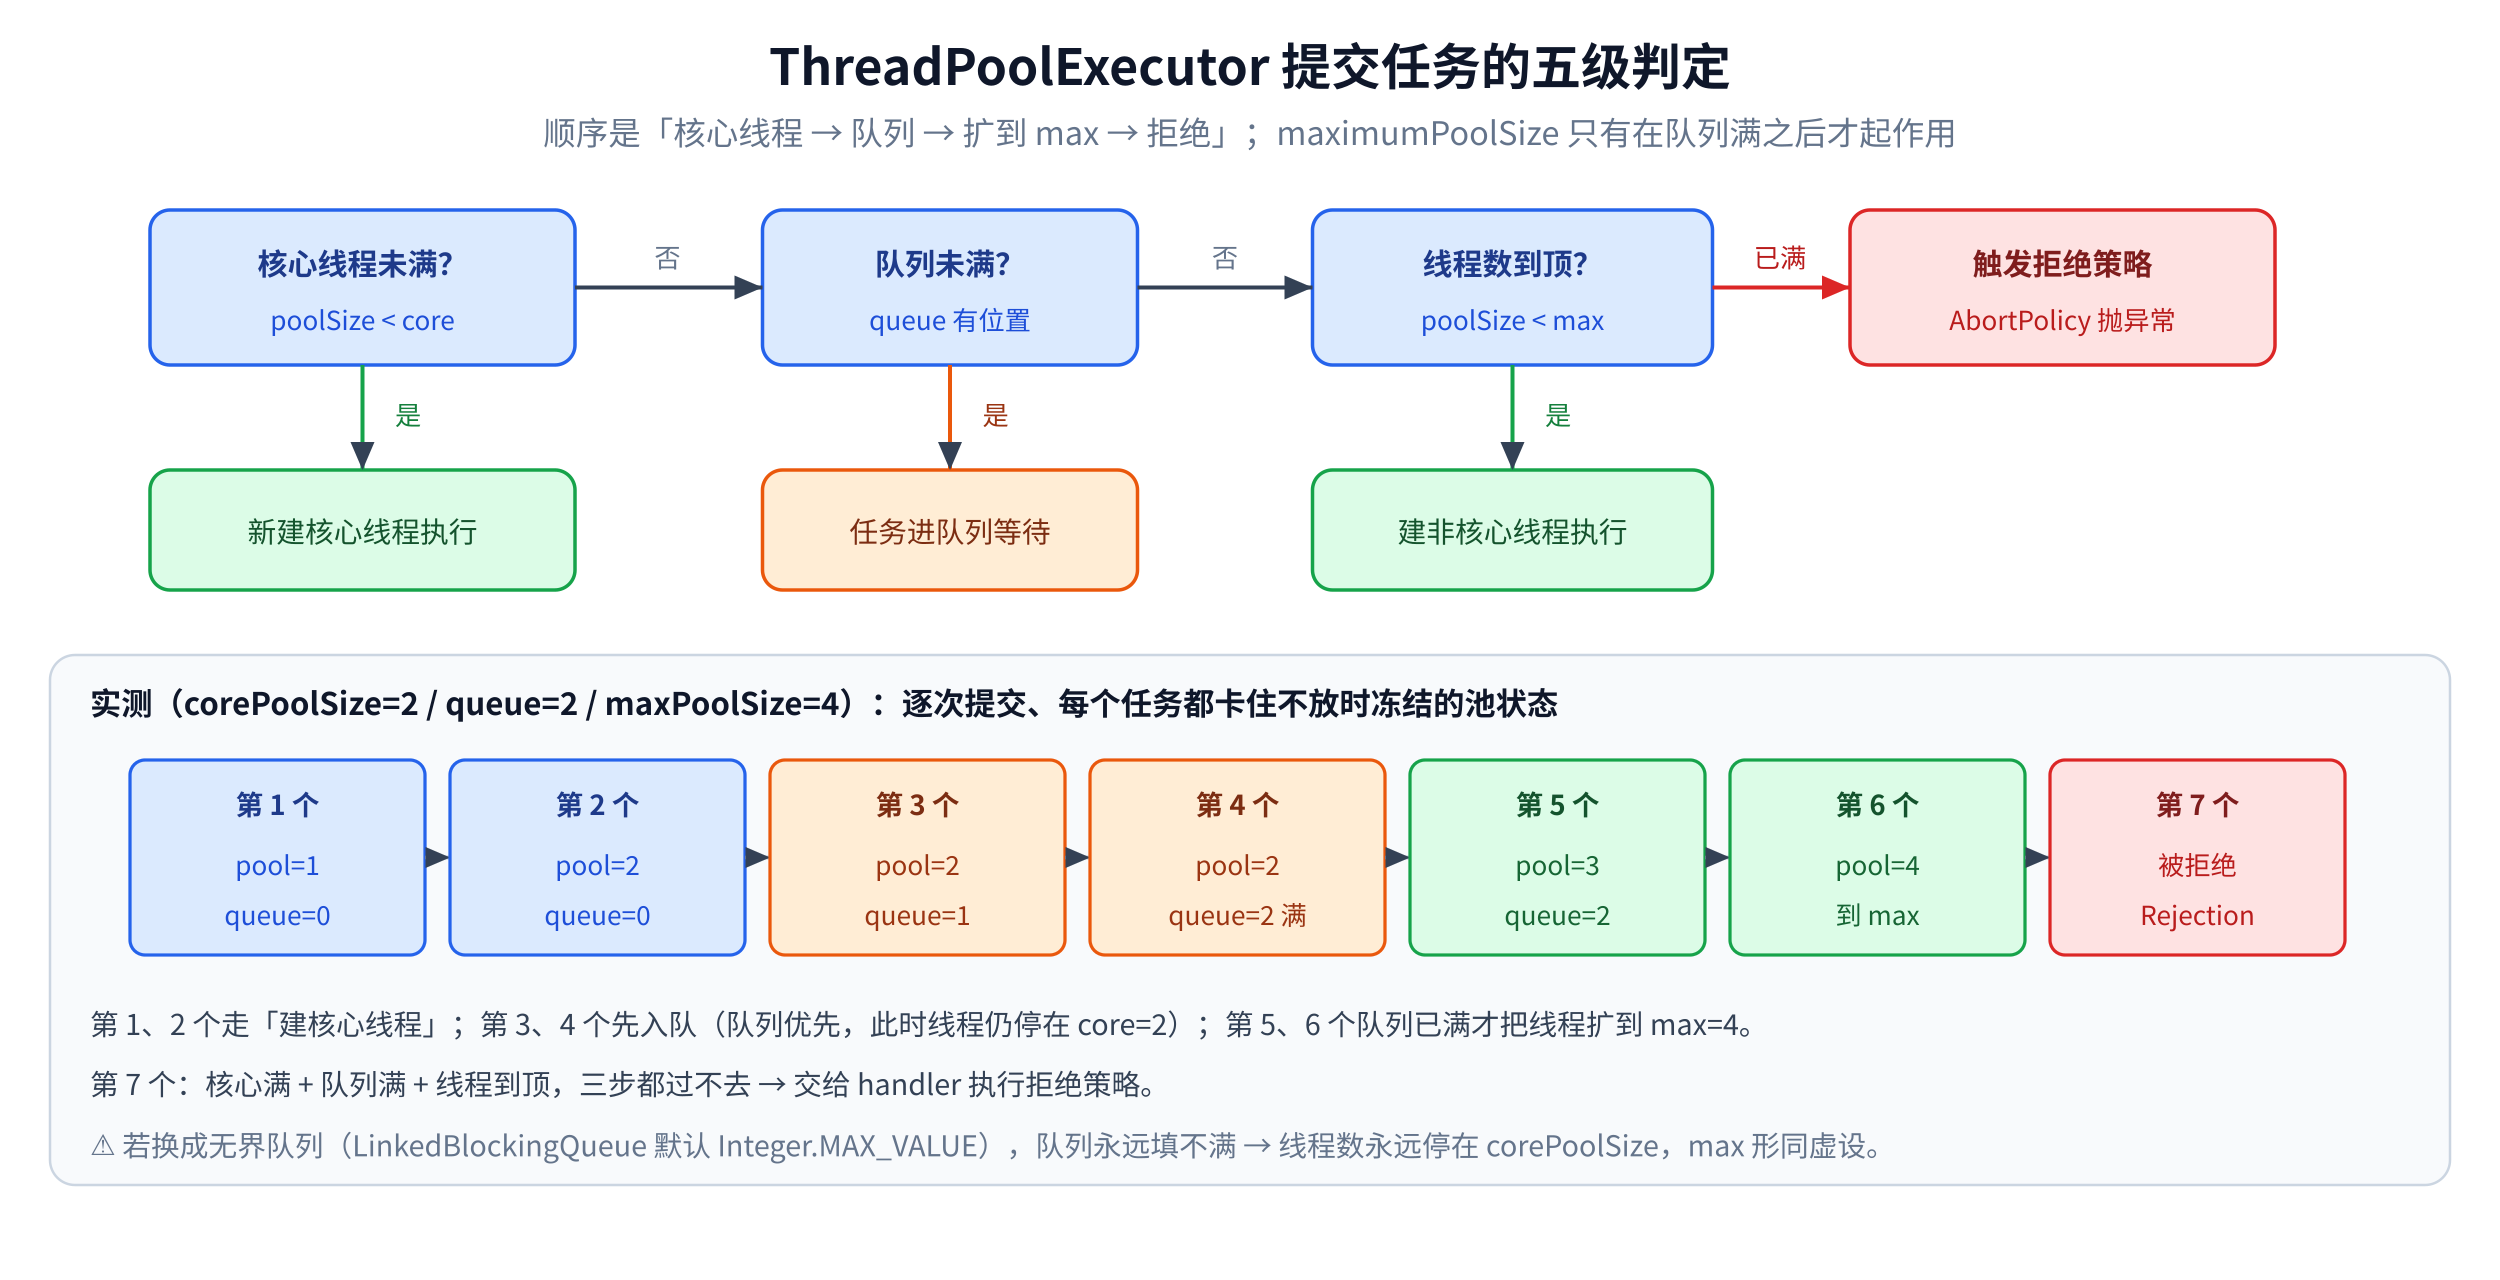
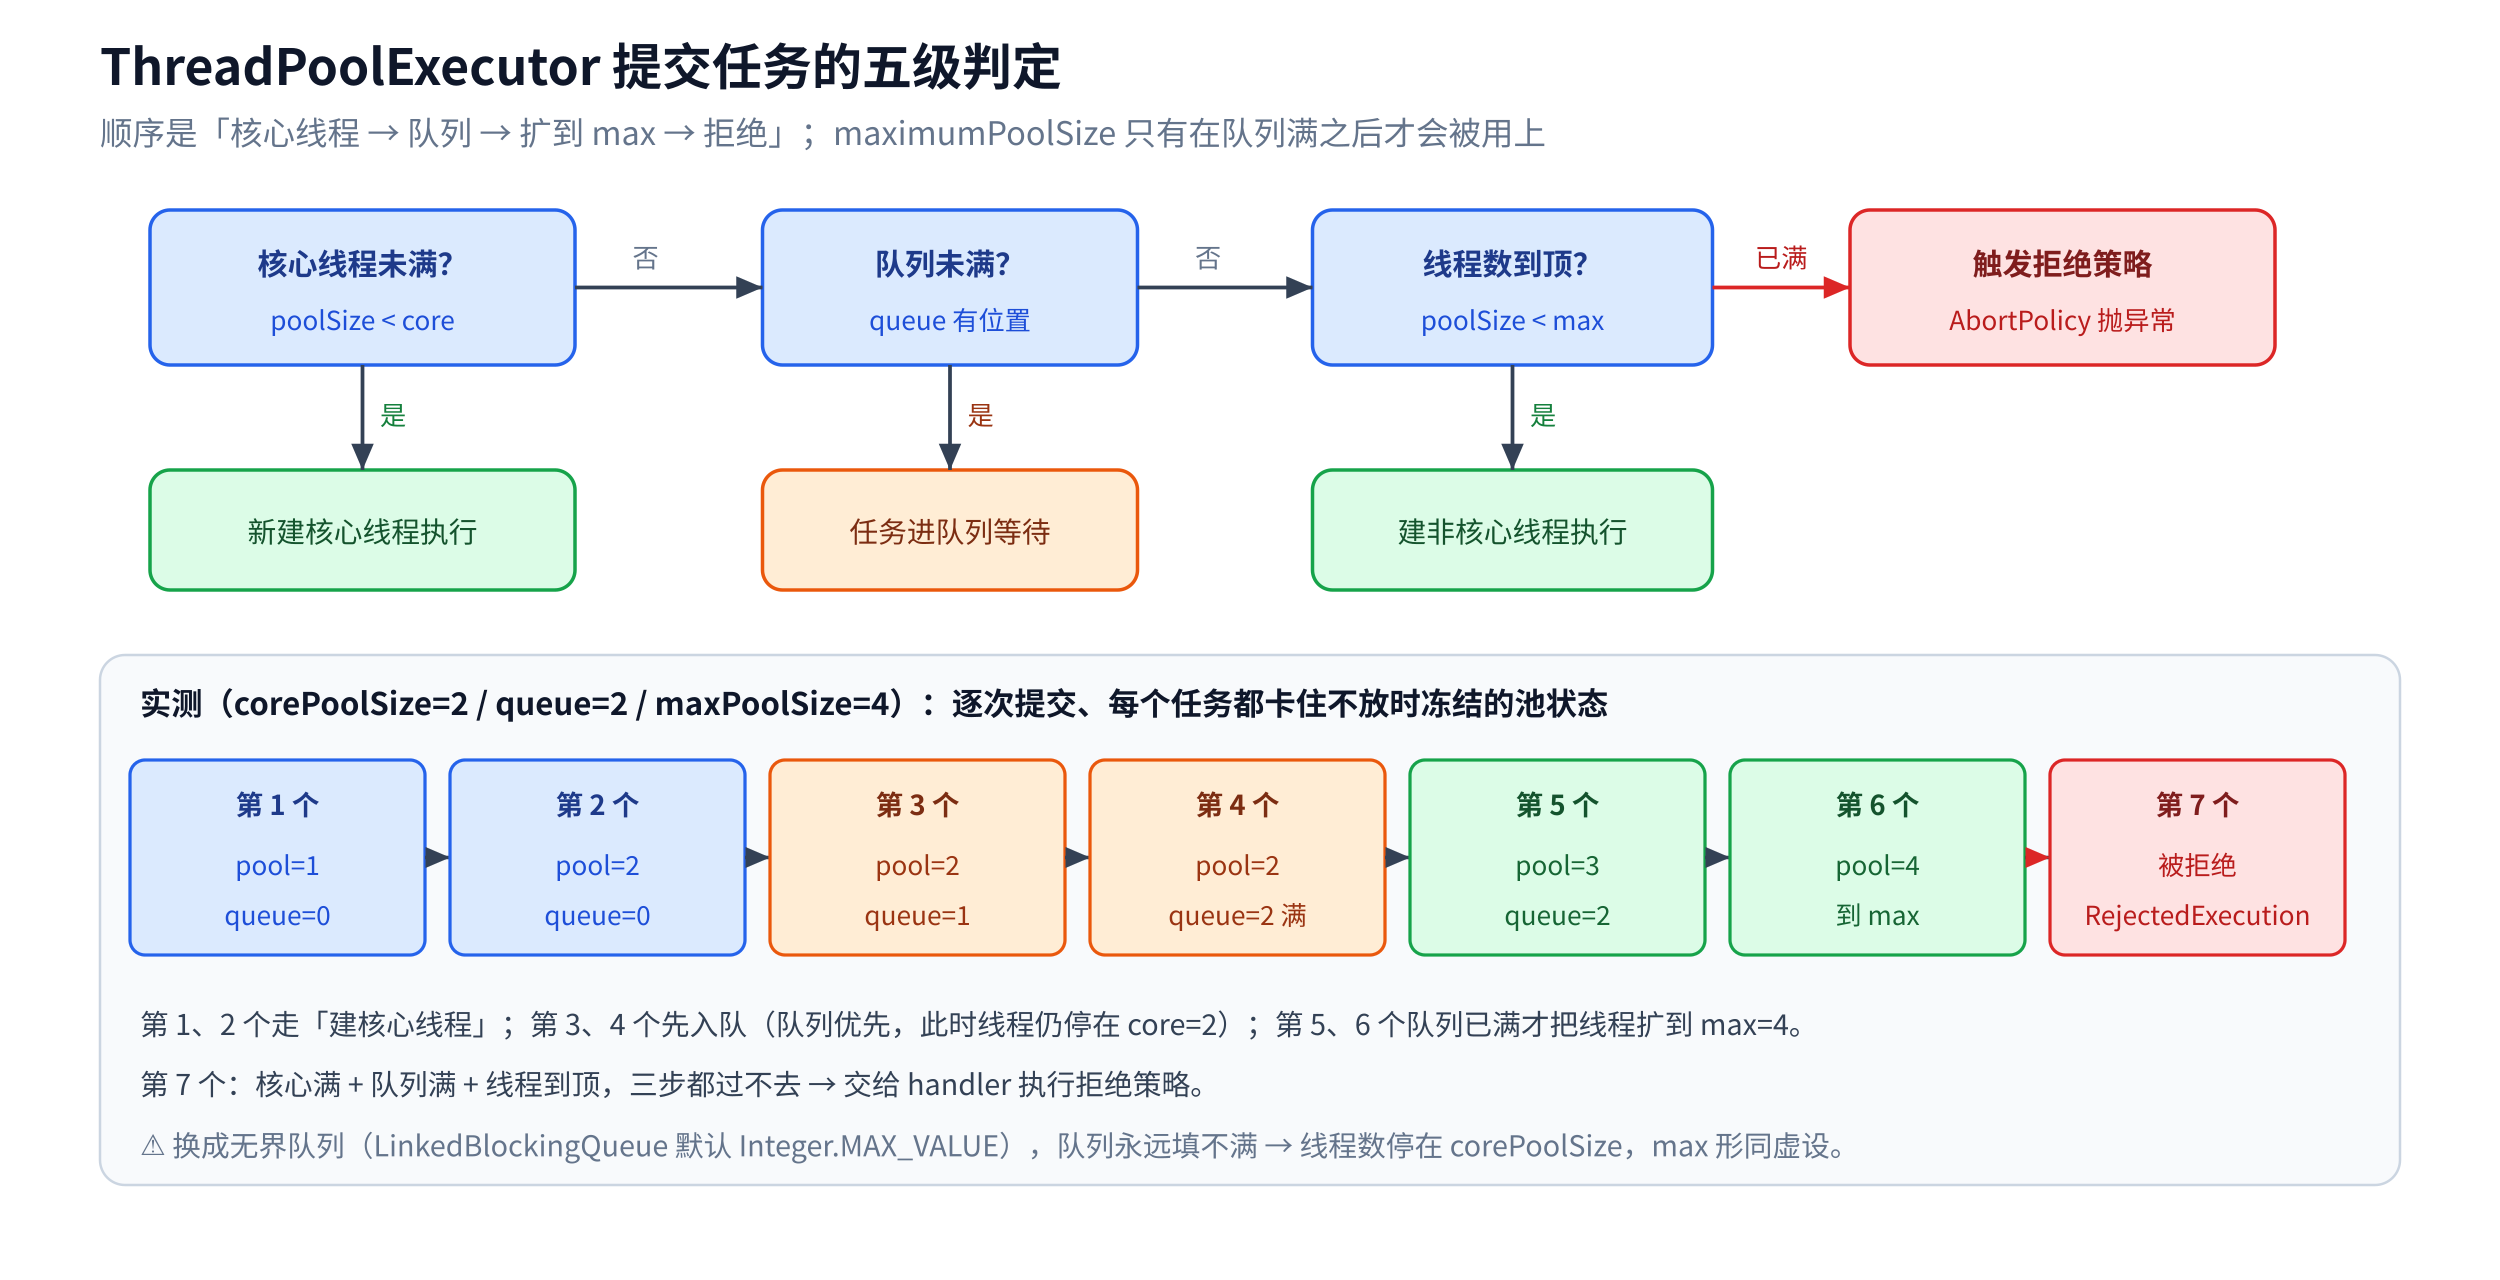
- <svg xmlns="http://www.w3.org/2000/svg" viewBox="0 0 1000 512" width="1000" height="512" font-family="Microsoft YaHei, PingFang SC, Noto Sans CJK SC, sans-serif">
+ <svg xmlns="http://www.w3.org/2000/svg" width="1000" height="512" viewBox="0 0 1000 512" font-family="Microsoft YaHei, PingFang SC, Noto Sans CJK SC, sans-serif">
+   <rect width="1000" height="512" fill="#ffffff" />
  <defs>
-     <marker id="t1" markerWidth="9" markerHeight="9" refX="7" refY="3" orient="auto">
+     <marker id="arTP" viewBox="0 0 7 6" refX="7" refY="3" markerWidth="7" markerHeight="6" orient="auto">
      <path d="M0,0 L7,3 L0,6 Z" fill="#334155" />
    </marker>
-     <marker id="t2" markerWidth="9" markerHeight="9" refX="7" refY="3" orient="auto">
+     <marker id="arTPR" viewBox="0 0 7 6" refX="7" refY="3" markerWidth="7" markerHeight="6" orient="auto">
      <path d="M0,0 L7,3 L0,6 Z" fill="#dc2626" />
    </marker>
  </defs>
-   <rect x="0" y="0" width="1000" height="512" fill="#ffffff" />
-   <text x="500" y="34" text-anchor="middle" font-size="20" font-weight="bold" fill="#0f172a">ThreadPoolExecutor 提交任务的五级判定</text>
-   <text x="500" y="58" text-anchor="middle" font-size="13" fill="#64748b">顺序是「核心线程 → 队列 → 扩到 max → 拒绝」；maximumPoolSize 只有在队列满之后才起作用</text>
+   <text x="40" y="34" font-size="20" font-weight="bold" fill="#0f172a">ThreadPoolExecutor 提交任务的五级判定</text>
+   <text x="40" y="58" font-size="13" fill="#64748b">顺序是「核心线程 → 队列 → 扩到 max → 拒绝」；maximumPoolSize 只有在队列满之后才会被用上</text>
  <rect x="60" y="84" width="170" height="62" rx="8" fill="#dbeafe" stroke="#2563eb" stroke-width="1.4" />
  <text x="145" y="110" text-anchor="middle" font-size="12" font-weight="bold" fill="#1e3a8a">核心线程未满？</text>
  <text x="145" y="132" text-anchor="middle" font-size="10.5" fill="#1d4ed8">poolSize &lt; core</text>
  <rect x="305" y="84" width="150" height="62" rx="8" fill="#dbeafe" stroke="#2563eb" stroke-width="1.4" />
  <text x="380" y="110" text-anchor="middle" font-size="12" font-weight="bold" fill="#1e3a8a">队列未满？</text>
  <text x="380" y="132" text-anchor="middle" font-size="10.5" fill="#1d4ed8">queue 有位置</text>
  <rect x="525" y="84" width="160" height="62" rx="8" fill="#dbeafe" stroke="#2563eb" stroke-width="1.4" />
  <text x="605" y="110" text-anchor="middle" font-size="12" font-weight="bold" fill="#1e3a8a">线程数到顶？</text>
  <text x="605" y="132" text-anchor="middle" font-size="10.5" fill="#1d4ed8">poolSize &lt; max</text>
  <rect x="740" y="84" width="170" height="62" rx="8" fill="#fee2e2" stroke="#dc2626" stroke-width="1.4" />
  <text x="825" y="110" text-anchor="middle" font-size="12" font-weight="bold" fill="#7f1d1d">触发拒绝策略</text>
  <text x="825" y="132" text-anchor="middle" font-size="10.5" fill="#b91c1c">AbortPolicy 抛异常</text>
-   <line x1="230" y1="115" x2="305" y2="115" stroke="#334155" stroke-width="1.6" marker-end="url(#t1)" />
-   <text x="267" y="107" text-anchor="middle" font-size="10.5" fill="#64748b">否</text>
-   <line x1="455" y1="115" x2="525" y2="115" stroke="#334155" stroke-width="1.6" marker-end="url(#t1)" />
-   <text x="490" y="107" text-anchor="middle" font-size="10.5" fill="#64748b">否</text>
-   <line x1="685" y1="115" x2="740" y2="115" stroke="#dc2626" stroke-width="1.6" marker-end="url(#t2)" />
-   <text x="712" y="107" text-anchor="middle" font-size="10.5" fill="#b91c1c">已满</text>
+   <line x1="230" y1="115" x2="305" y2="115" stroke="#334155" stroke-width="1.5" marker-end="url(#arTP)" />
+   <text x="253" y="107" font-size="10.5" fill="#64748b">否</text>
+   <line x1="455" y1="115" x2="525" y2="115" stroke="#334155" stroke-width="1.5" marker-end="url(#arTP)" />
+   <text x="478" y="107" font-size="10.5" fill="#64748b">否</text>
+   <line x1="685" y1="115" x2="740" y2="115" stroke="#dc2626" stroke-width="1.5" marker-end="url(#arTPR)" />
+   <text x="702" y="107" font-size="10.5" fill="#b91c1c">已满</text>
  <rect x="60" y="188" width="170" height="48" rx="8" fill="#dcfce7" stroke="#16a34a" stroke-width="1.4" />
  <text x="145" y="217" text-anchor="middle" font-size="11.5" fill="#14532d">新建核心线程执行</text>
  <rect x="305" y="188" width="150" height="48" rx="8" fill="#ffedd5" stroke="#ea580c" stroke-width="1.4" />
  <text x="380" y="217" text-anchor="middle" font-size="11.5" fill="#7c2d12">任务进队列等待</text>
  <rect x="525" y="188" width="160" height="48" rx="8" fill="#dcfce7" stroke="#16a34a" stroke-width="1.4" />
  <text x="605" y="217" text-anchor="middle" font-size="11.5" fill="#14532d">建非核心线程执行</text>
-   <line x1="145" y1="146" x2="145" y2="188" stroke="#16a34a" stroke-width="1.6" marker-end="url(#t1)" />
-   <text x="158" y="170" font-size="10.5" fill="#15803d">是</text>
-   <line x1="380" y1="146" x2="380" y2="188" stroke="#ea580c" stroke-width="1.6" marker-end="url(#t1)" />
-   <text x="393" y="170" font-size="10.5" fill="#9a3412">是</text>
-   <line x1="605" y1="146" x2="605" y2="188" stroke="#16a34a" stroke-width="1.6" marker-end="url(#t1)" />
-   <text x="618" y="170" font-size="10.5" fill="#15803d">是</text>
-   <rect x="20" y="262" width="960" height="212" rx="10" fill="#f8fafc" stroke="#cbd5e1" stroke-width="1" />
-   <text x="36" y="286" font-size="12.5" font-weight="bold" fill="#0f172a">实测（corePoolSize=2 / queue=2 / maxPoolSize=4）：逐次提交、每个任务都卡住不放时冻结的池状态</text>
+   <line x1="145" y1="146" x2="145" y2="188" stroke="#334155" stroke-width="1.5" marker-end="url(#arTP)" />
+   <text x="152" y="170" font-size="10.5" fill="#15803d">是</text>
+   <line x1="380" y1="146" x2="380" y2="188" stroke="#334155" stroke-width="1.5" marker-end="url(#arTP)" />
+   <text x="387" y="170" font-size="10.5" fill="#9a3412">是</text>
+   <line x1="605" y1="146" x2="605" y2="188" stroke="#334155" stroke-width="1.5" marker-end="url(#arTP)" />
+   <text x="612" y="170" font-size="10.5" fill="#15803d">是</text>
+   <rect x="40" y="262" width="920" height="212" rx="10" fill="#f8fafc" stroke="#cbd5e1" stroke-width="1" />
+   <text x="56" y="286" font-size="12.5" font-weight="bold" fill="#0f172a">实测（corePoolSize=2 / queue=2 / maxPoolSize=4）：逐次提交、每个任务都卡住不放时冻结的池状态</text>
  <rect x="52" y="304" width="118" height="78" rx="6" fill="#dbeafe" stroke="#2563eb" stroke-width="1.3" />
  <text x="111" y="326" text-anchor="middle" font-size="11" font-weight="bold" fill="#1e3a8a">第 1 个</text>
  <text x="111" y="350" text-anchor="middle" font-size="10.5" fill="#1d4ed8">pool=1</text>
  <text x="111" y="370" text-anchor="middle" font-size="10.5" fill="#1d4ed8">queue=0</text>
-   <line x1="170" y1="343" x2="180" y2="343" stroke="#94a3b8" stroke-width="1.4" marker-end="url(#t1)" />
+   <line x1="170" y1="343" x2="180" y2="343" stroke="#334155" stroke-width="1.4" marker-end="url(#arTP)" />
  <rect x="180" y="304" width="118" height="78" rx="6" fill="#dbeafe" stroke="#2563eb" stroke-width="1.3" />
  <text x="239" y="326" text-anchor="middle" font-size="11" font-weight="bold" fill="#1e3a8a">第 2 个</text>
  <text x="239" y="350" text-anchor="middle" font-size="10.5" fill="#1d4ed8">pool=2</text>
  <text x="239" y="370" text-anchor="middle" font-size="10.5" fill="#1d4ed8">queue=0</text>
-   <line x1="298" y1="343" x2="308" y2="343" stroke="#94a3b8" stroke-width="1.4" marker-end="url(#t1)" />
+   <line x1="298" y1="343" x2="308" y2="343" stroke="#334155" stroke-width="1.4" marker-end="url(#arTP)" />
  <rect x="308" y="304" width="118" height="78" rx="6" fill="#ffedd5" stroke="#ea580c" stroke-width="1.3" />
  <text x="367" y="326" text-anchor="middle" font-size="11" font-weight="bold" fill="#7c2d12">第 3 个</text>
  <text x="367" y="350" text-anchor="middle" font-size="10.5" fill="#9a3412">pool=2</text>
  <text x="367" y="370" text-anchor="middle" font-size="10.5" fill="#9a3412">queue=1</text>
-   <line x1="426" y1="343" x2="436" y2="343" stroke="#94a3b8" stroke-width="1.4" marker-end="url(#t1)" />
+   <line x1="426" y1="343" x2="436" y2="343" stroke="#334155" stroke-width="1.4" marker-end="url(#arTP)" />
  <rect x="436" y="304" width="118" height="78" rx="6" fill="#ffedd5" stroke="#ea580c" stroke-width="1.3" />
  <text x="495" y="326" text-anchor="middle" font-size="11" font-weight="bold" fill="#7c2d12">第 4 个</text>
  <text x="495" y="350" text-anchor="middle" font-size="10.5" fill="#9a3412">pool=2</text>
  <text x="495" y="370" text-anchor="middle" font-size="10.5" fill="#9a3412">queue=2 满</text>
-   <line x1="554" y1="343" x2="564" y2="343" stroke="#94a3b8" stroke-width="1.4" marker-end="url(#t1)" />
+   <line x1="554" y1="343" x2="564" y2="343" stroke="#334155" stroke-width="1.4" marker-end="url(#arTP)" />
  <rect x="564" y="304" width="118" height="78" rx="6" fill="#dcfce7" stroke="#16a34a" stroke-width="1.3" />
  <text x="623" y="326" text-anchor="middle" font-size="11" font-weight="bold" fill="#14532d">第 5 个</text>
  <text x="623" y="350" text-anchor="middle" font-size="10.5" fill="#166534">pool=3</text>
  <text x="623" y="370" text-anchor="middle" font-size="10.5" fill="#166534">queue=2</text>
-   <line x1="682" y1="343" x2="692" y2="343" stroke="#94a3b8" stroke-width="1.4" marker-end="url(#t1)" />
+   <line x1="682" y1="343" x2="692" y2="343" stroke="#334155" stroke-width="1.4" marker-end="url(#arTP)" />
  <rect x="692" y="304" width="118" height="78" rx="6" fill="#dcfce7" stroke="#16a34a" stroke-width="1.3" />
  <text x="751" y="326" text-anchor="middle" font-size="11" font-weight="bold" fill="#14532d">第 6 个</text>
  <text x="751" y="350" text-anchor="middle" font-size="10.5" fill="#166534">pool=4</text>
  <text x="751" y="370" text-anchor="middle" font-size="10.5" fill="#166534">到 max</text>
-   <line x1="810" y1="343" x2="820" y2="343" stroke="#94a3b8" stroke-width="1.4" marker-end="url(#t1)" />
+   <line x1="810" y1="343" x2="820" y2="343" stroke="#334155" stroke-width="1.4" marker-end="url(#arTPR)" />
  <rect x="820" y="304" width="118" height="78" rx="6" fill="#fee2e2" stroke="#dc2626" stroke-width="1.3" />
  <text x="879" y="326" text-anchor="middle" font-size="11" font-weight="bold" fill="#7f1d1d">第 7 个</text>
  <text x="879" y="350" text-anchor="middle" font-size="10.5" fill="#b91c1c">被拒绝</text>
-   <text x="879" y="370" text-anchor="middle" font-size="10.5" fill="#b91c1c">Rejection</text>
-   <text x="36" y="414" font-size="11.5" fill="#334155">第 1、2 个走「建核心线程」；第 3、4 个先入队（队列优先，此时线程仍停在 core=2）；第 5、6 个队列已满才把线程扩到 max=4。</text>
-   <text x="36" y="438" font-size="11.5" fill="#334155">第 7 个：核心满 + 队列满 + 线程到顶，三步都过不去 → 交给 handler 执行拒绝策略。</text>
-   <text x="36" y="462" font-size="11.5" fill="#64748b">⚠️ 若换成无界队列（LinkedBlockingQueue 默认 Integer.MAX_VALUE），队列永远填不满 → 线程数永远停在 corePoolSize，max 形同虚设。</text>
+   <text x="879" y="370" text-anchor="middle" font-size="10.5" fill="#b91c1c">RejectedExecution</text>
+   <text x="56" y="414" font-size="11.5" fill="#334155">第 1、2 个走「建核心线程」；第 3、4 个先入队（队列优先，此时线程仍停在 core=2）；第 5、6 个队列已满才把线程扩到 max=4。</text>
+   <text x="56" y="438" font-size="11.5" fill="#334155">第 7 个：核心满 + 队列满 + 线程到顶，三步都过不去 → 交给 handler 执行拒绝策略。</text>
+   <text x="56" y="462" font-size="11.5" fill="#64748b">⚠️ 换成无界队列（LinkedBlockingQueue 默认 Integer.MAX_VALUE），队列永远填不满 → 线程数停在 corePoolSize，max 形同虚设。</text>
</svg>
